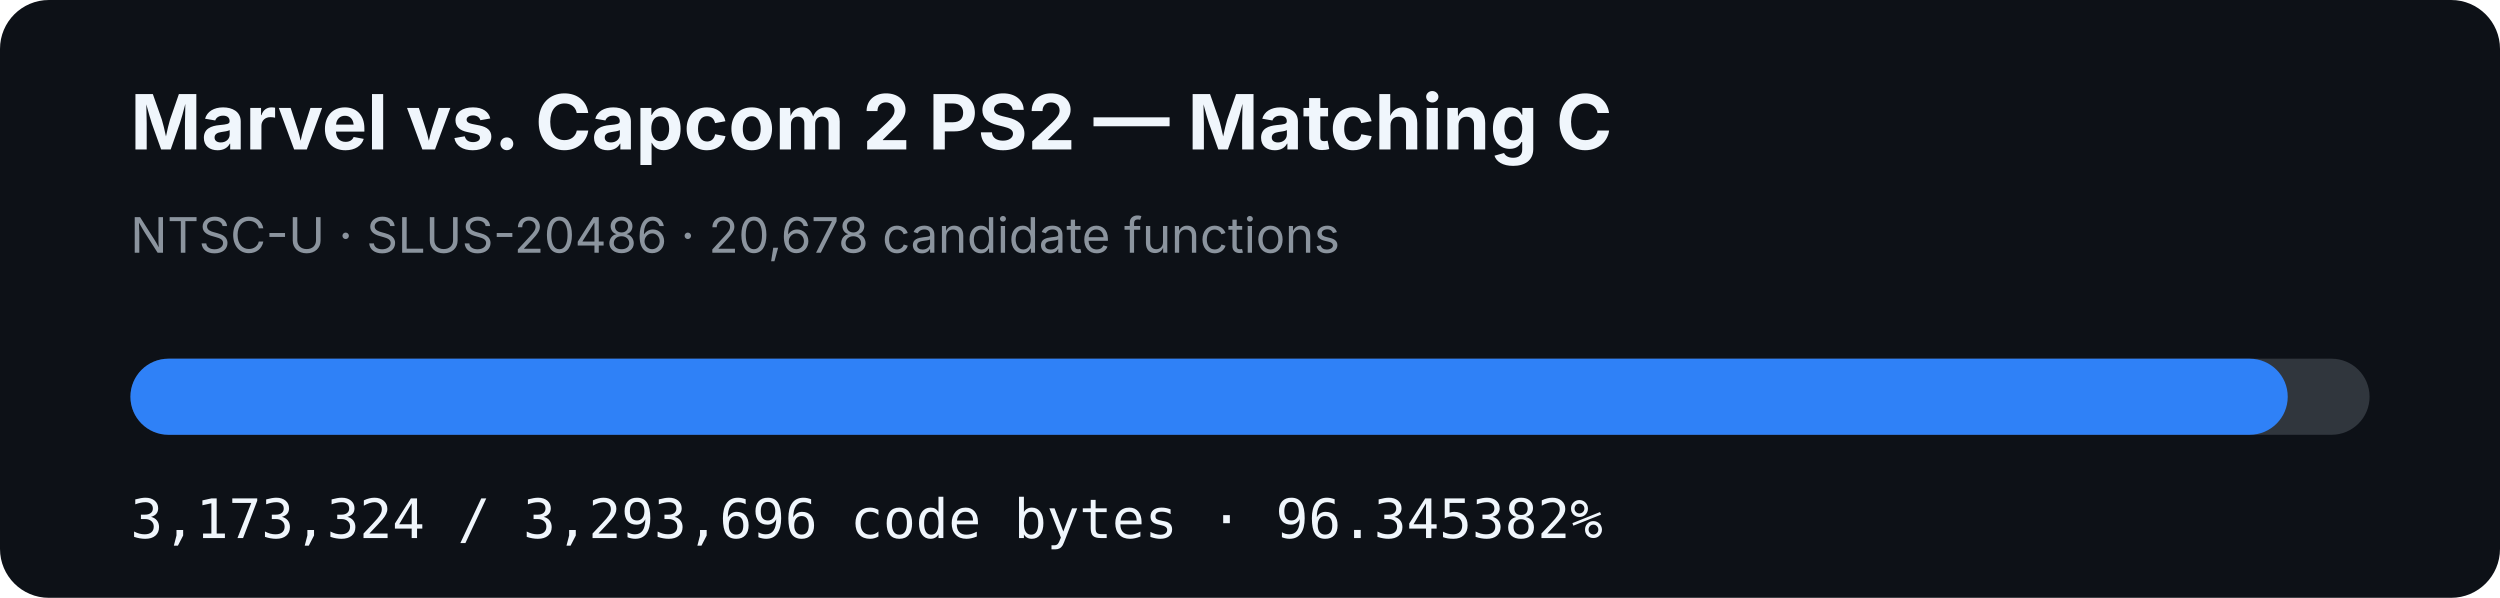
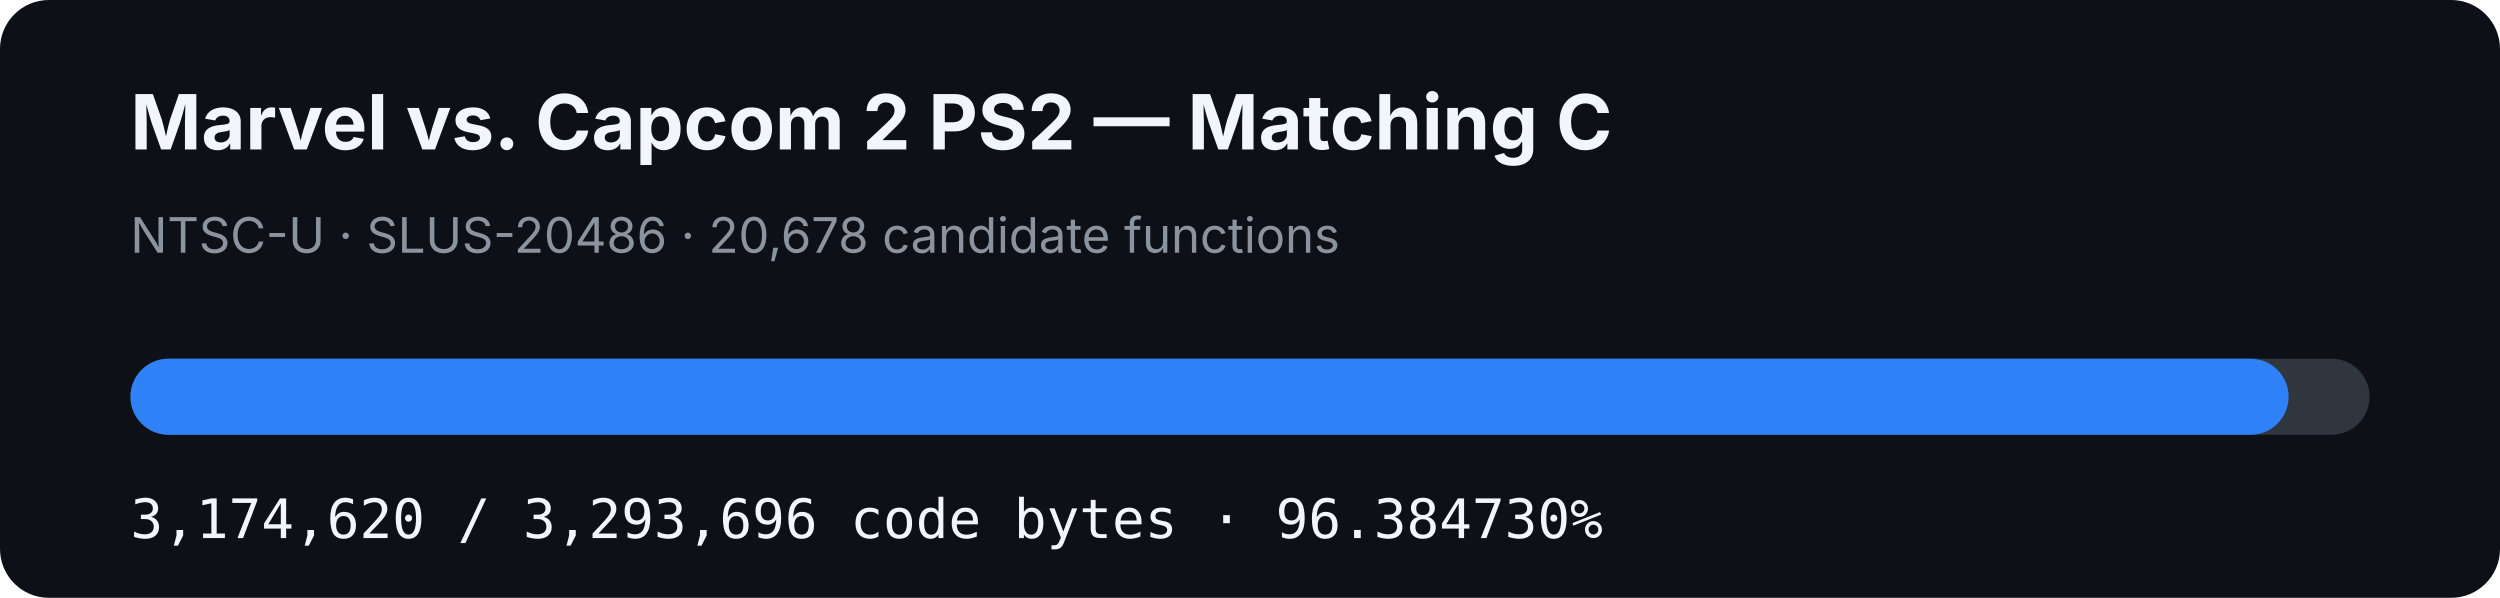
- <svg xmlns="http://www.w3.org/2000/svg" width="920" height="220" viewBox="0 0 920 220" role="img" aria-label="MVC2 PS2 matching C progress: 96.345382%">
+ <svg xmlns="http://www.w3.org/2000/svg" width="920" height="220" viewBox="0 0 920 220" role="img" aria-label="MVC2 PS2 matching C progress: 96.384730%">
  <rect width="920" height="220" rx="18" fill="#0d1117" />
  <text x="48" y="55" fill="#f0f6fc" font-family="-apple-system,BlinkMacSystemFont,Segoe UI,sans-serif" font-size="28" font-weight="700">Marvel vs. Capcom 2 PS2 — Matching C</text>
  <text x="48" y="93" fill="#8b949e" font-family="-apple-system,BlinkMacSystemFont,Segoe UI,sans-serif" font-size="18">NTSC-U · SLUS-20486 · 20,678 candidate functions</text>
  <rect x="48" y="132" width="824" height="28" rx="14" fill="#30363d" />
-   <rect x="48" y="132" width="793.886" height="28" rx="14" fill="#2f81f7" />
-   <text x="48" y="198" fill="#f0f6fc" font-family="ui-monospace,SFMono-Regular,Menlo,monospace" font-size="20">3,173,324 / 3,293,696 code bytes · 96.345382%</text>
+   <rect x="48" y="132" width="794.21" height="28" rx="14" fill="#2f81f7" />
+   <text x="48" y="198" fill="#f0f6fc" font-family="ui-monospace,SFMono-Regular,Menlo,monospace" font-size="20">3,174,620 / 3,293,696 code bytes · 96.384730%</text>
</svg>
